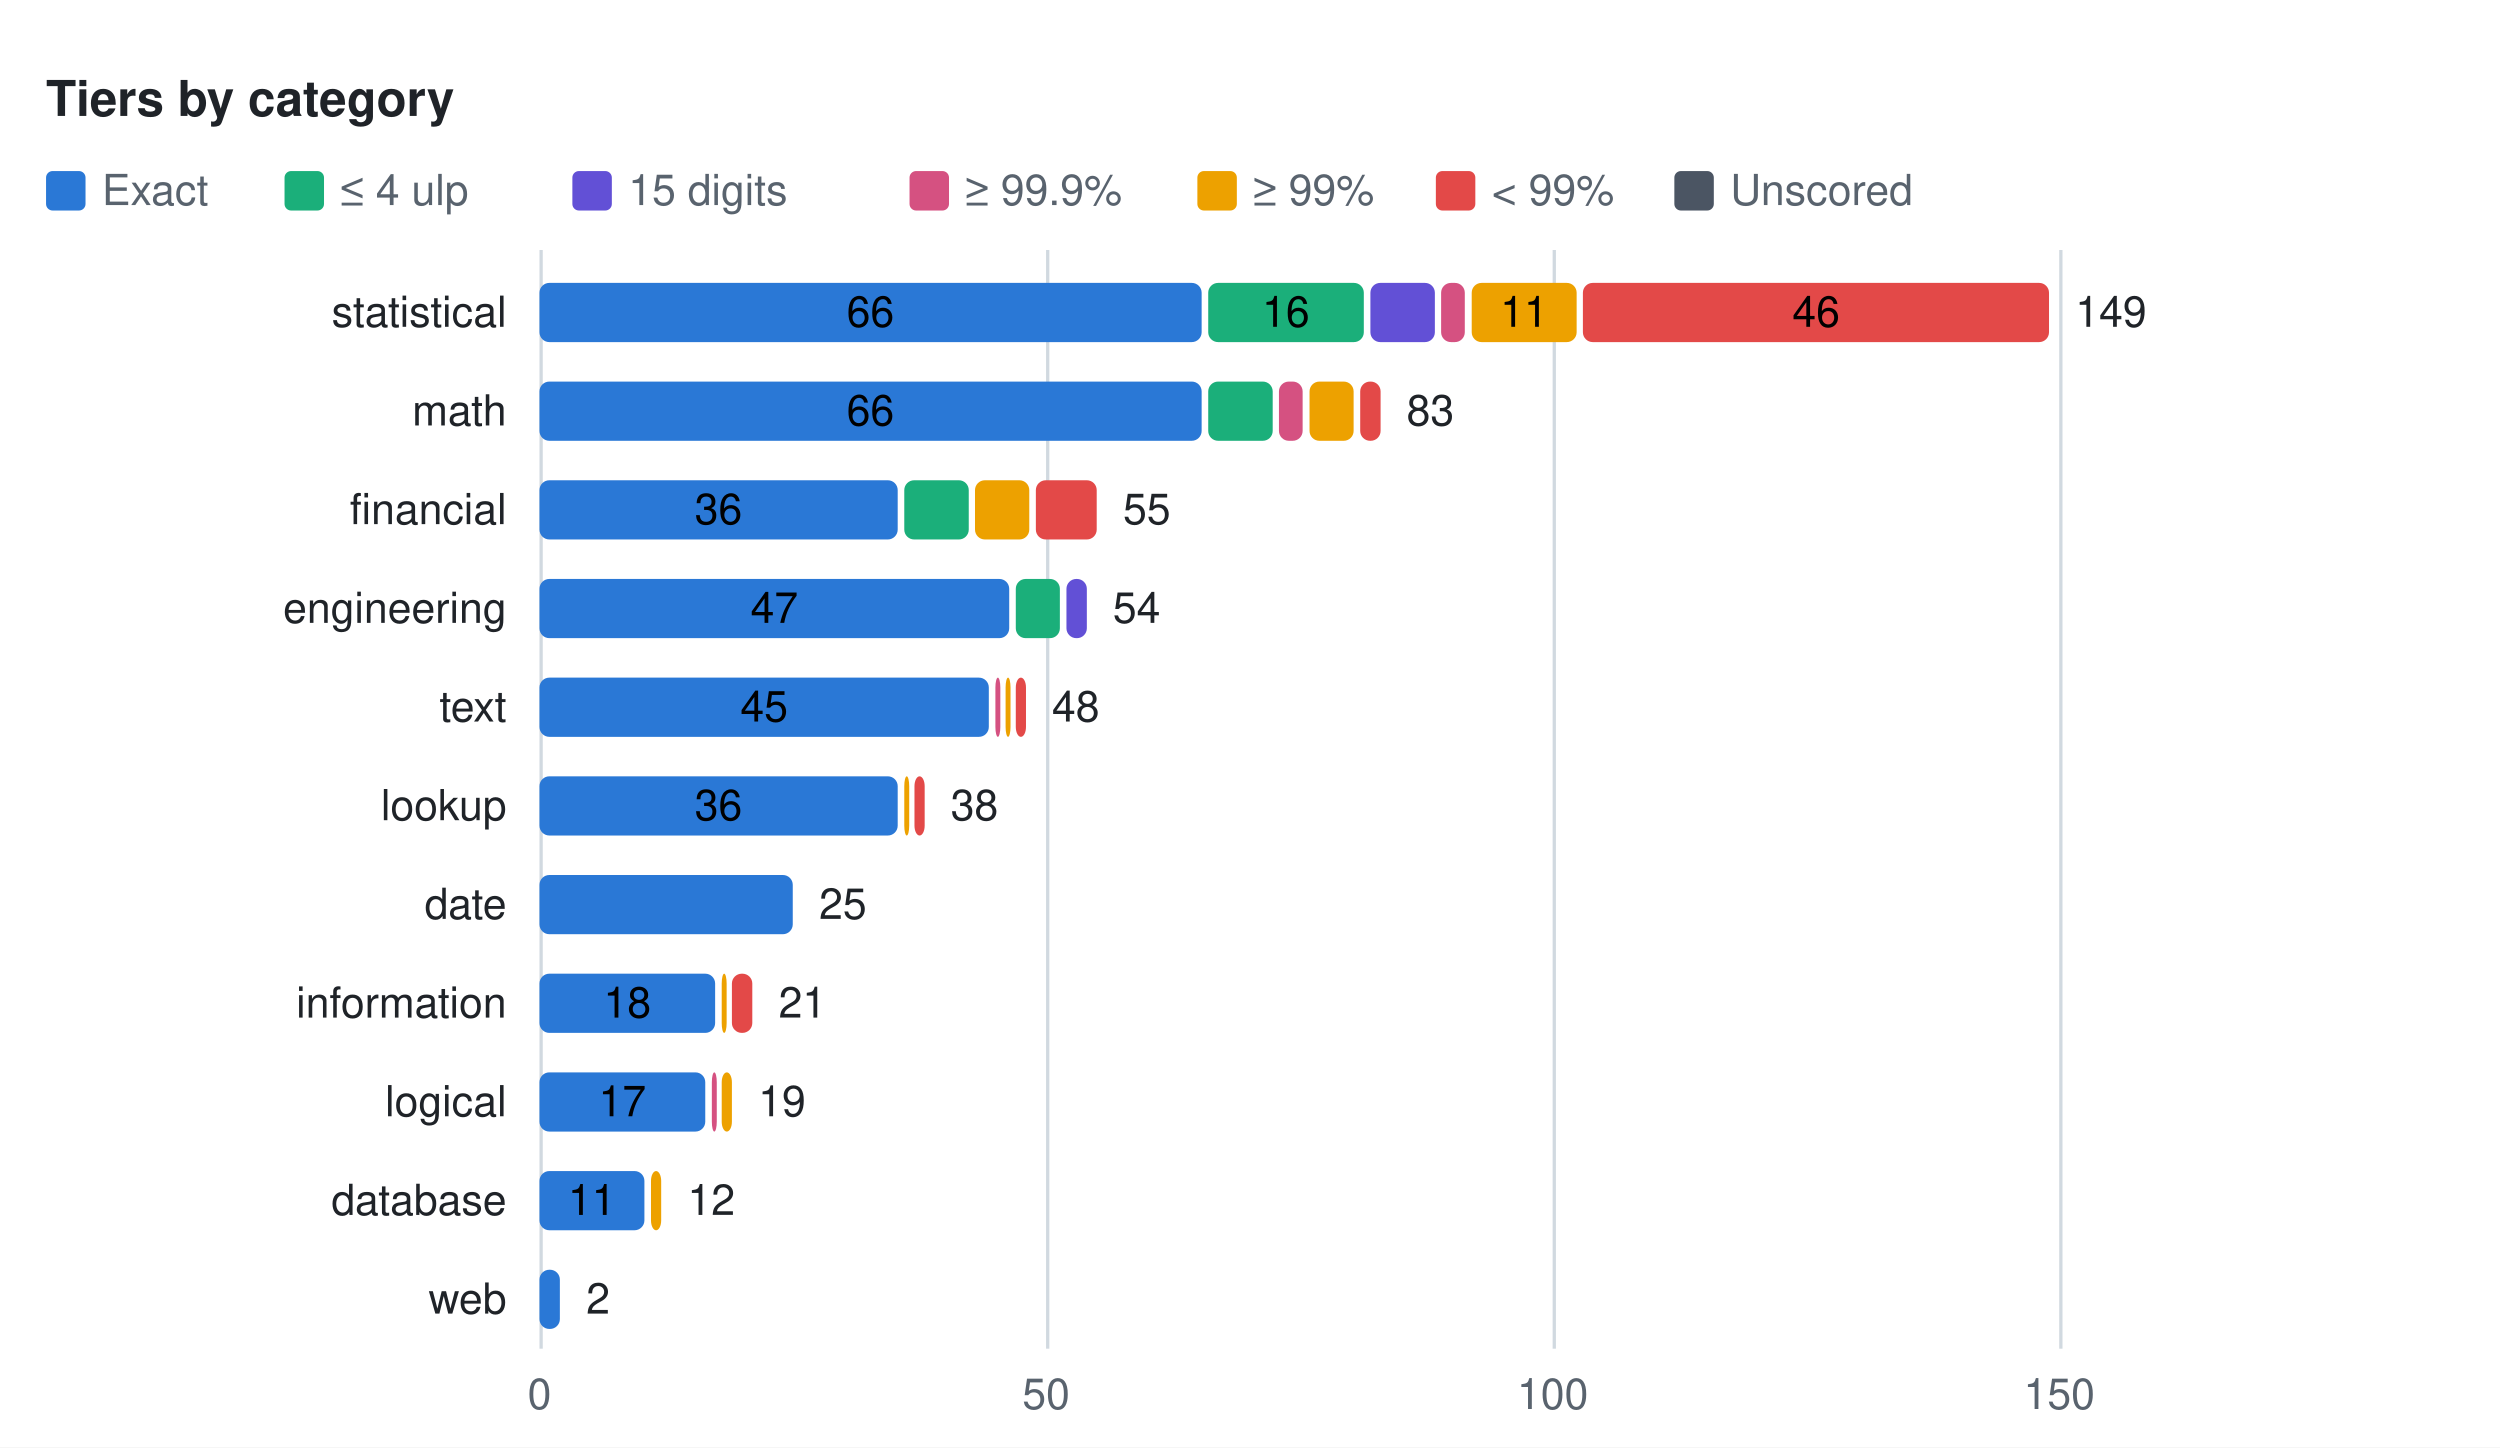
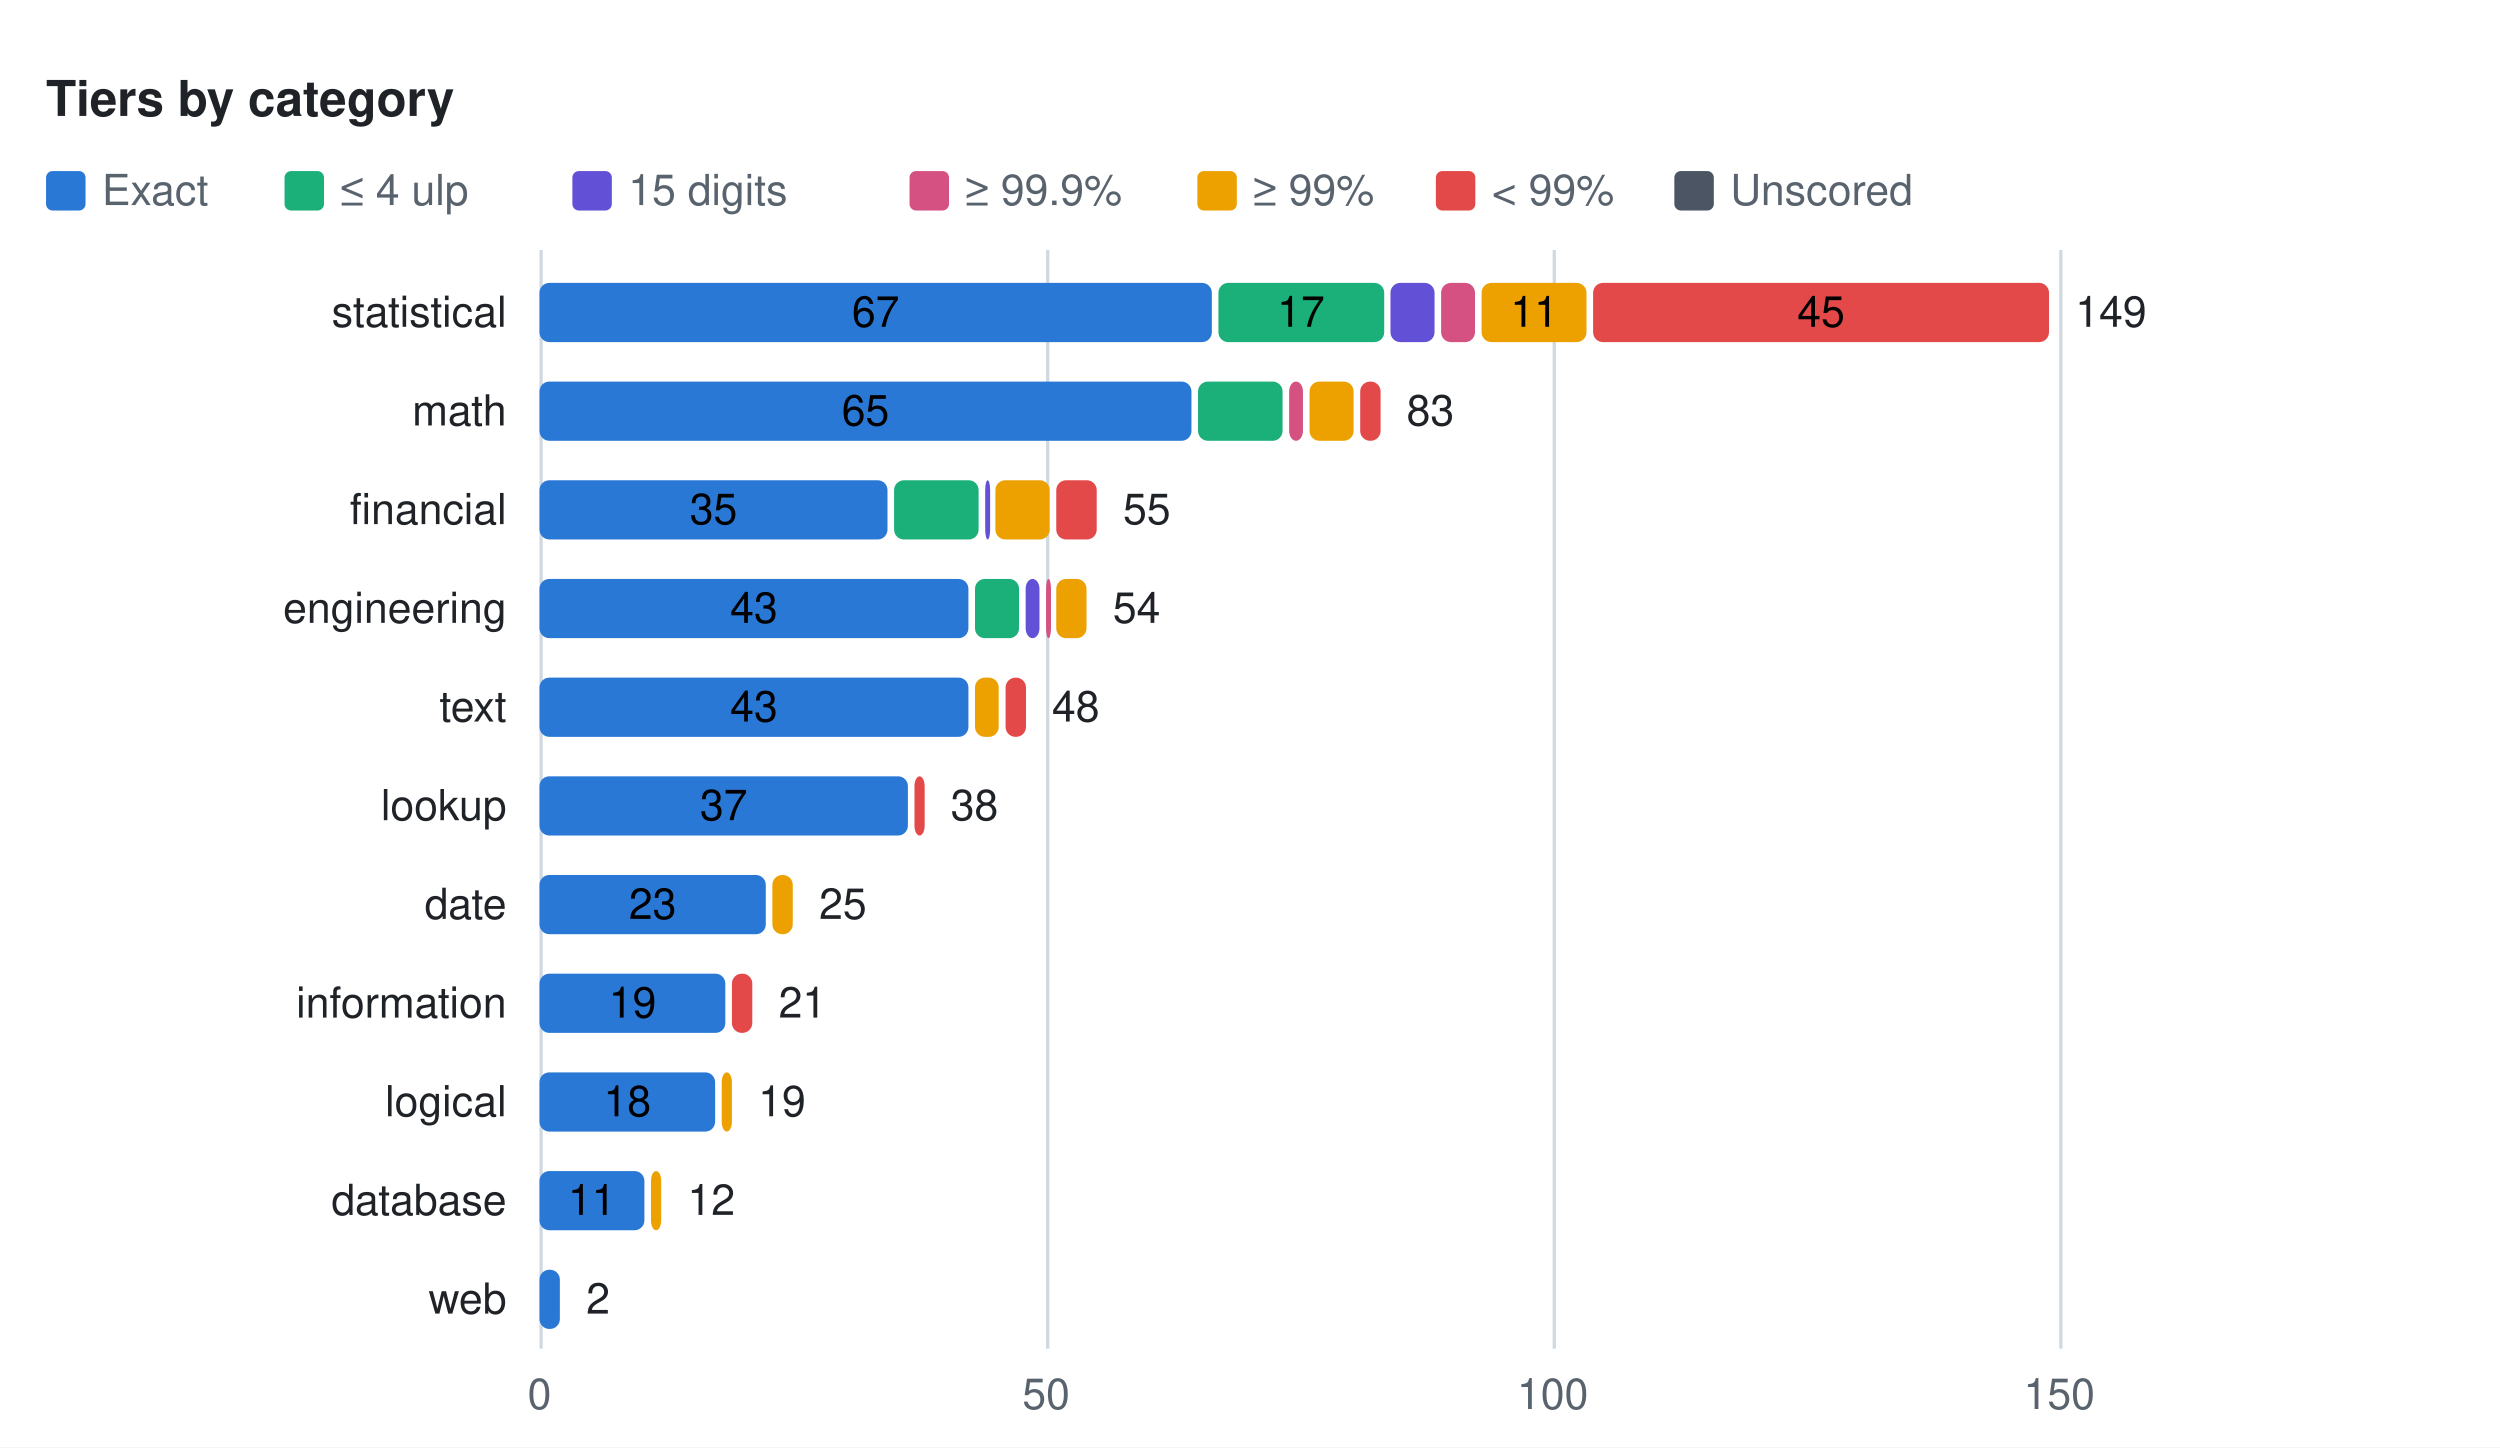
<svg xmlns="http://www.w3.org/2000/svg" width="760" height="440" viewBox="0 0 760 440" role="img" aria-labelledby="t d">
  <style>text{font-family:system-ui,-apple-system,'Segoe UI',Helvetica,Arial,sans-serif;font-size:13px}.title{font-size:15px;font-weight:600}.num{font-variant-numeric:tabular-nums}.bg{fill:#ffffff}.ink{fill:#1f2328}.muted{fill:#59636e}.grid{fill:#d1d9e0}.b-exact{fill:#2a78d6}.b-ulp4{fill:#1baf7a}.b-digits15{fill:#6250d6}.b-rate999{fill:#d55181}.b-rate99{fill:#eda100}.b-below99{fill:#e34948}.b-unscored{fill:#4b5563}.in-exact{fill:#000000}.in-ulp4{fill:#000000}.in-digits15{fill:#ffffff}.in-rate999{fill:#000000}.in-rate99{fill:#000000}.in-below99{fill:#000000}.in-unscored{fill:#ffffff}@media (prefers-color-scheme: dark){.bg{fill:#0d1117}.ink{fill:#f0f6fc}.muted{fill:#9198a1}.grid{fill:#3d444d}.b-exact{fill:#3987e5}.b-ulp4{fill:#199e70}.b-digits15{fill:#9085e9}.b-rate999{fill:#d55181}.b-rate99{fill:#c98500}.b-below99{fill:#d03f3f}.b-unscored{fill:#9ca3af}.in-exact{fill:#000000}.in-ulp4{fill:#000000}.in-digits15{fill:#000000}.in-rate999{fill:#000000}.in-rate99{fill:#000000}.in-below99{fill:#ffffff}.in-unscored{fill:#000000}}</style>
  <rect class="bg" fill="#ffffff" x="0" y="0" width="760" height="440" />
  <g transform="translate(14,14)">
    <text x="0.0" y="16.0" class="ink title" fill="#1f2328" text-anchor="start" dominant-baseline="middle">Tiers by category</text>
    <rect class="b-exact" fill="#2a78d6" x="0.0" y="38" width="12" height="12" rx="2" />
    <text x="17.0" y="44.0" class="muted" fill="#59636e" text-anchor="start" dominant-baseline="middle">Exact</text>
    <rect class="b-ulp4" fill="#1baf7a" x="72.5" y="38" width="12" height="12" rx="2" />
    <text x="89.5" y="44.0" class="muted" fill="#59636e" text-anchor="start" dominant-baseline="middle">≤ 4 ulp</text>
    <rect class="b-digits15" fill="#6250d6" x="160.0" y="38" width="12" height="12" rx="2" />
    <text x="177.0" y="44.0" class="muted" fill="#59636e" text-anchor="start" dominant-baseline="middle">15 digits</text>
    <rect class="b-rate999" fill="#d55181" x="262.5" y="38" width="12" height="12" rx="2" />
    <text x="279.5" y="44.0" class="muted" fill="#59636e" text-anchor="start" dominant-baseline="middle">≥ 99.9%</text>
    <rect class="b-rate99" fill="#eda100" x="350.0" y="38" width="12" height="12" rx="2" />
    <text x="367.0" y="44.0" class="muted" fill="#59636e" text-anchor="start" dominant-baseline="middle">≥ 99%</text>
    <rect class="b-below99" fill="#e34948" x="422.5" y="38" width="12" height="12" rx="2" />
    <text x="439.5" y="44.0" class="muted" fill="#59636e" text-anchor="start" dominant-baseline="middle">&lt; 99%</text>
    <rect class="b-unscored" fill="#4b5563" x="495.0" y="38" width="12" height="12" rx="2" />
    <text x="512.0" y="44.0" class="muted" fill="#59636e" text-anchor="start" dominant-baseline="middle">Unscored</text>
    <rect class="grid" fill="#d1d9e0" x="150.0" y="62" width="1" height="334" />
    <text x="150.0" y="410.0" class="muted num" fill="#59636e" text-anchor="middle" dominant-baseline="middle">0</text>
    <rect class="grid" fill="#d1d9e0" x="304.0" y="62" width="1" height="334" />
    <text x="304.0" y="410.0" class="muted num" fill="#59636e" text-anchor="middle" dominant-baseline="middle">50</text>
    <rect class="grid" fill="#d1d9e0" x="458.0" y="62" width="1" height="334" />
    <text x="458.0" y="410.0" class="muted num" fill="#59636e" text-anchor="middle" dominant-baseline="middle">100</text>
    <rect class="grid" fill="#d1d9e0" x="612.0" y="62" width="1" height="334" />
    <text x="612.0" y="410.0" class="muted num" fill="#59636e" text-anchor="middle" dominant-baseline="middle">150</text>
    <text x="140.0" y="81.0" class="ink" fill="#1f2328" text-anchor="end" dominant-baseline="middle">statistical</text>
-     <rect class="b-exact" fill="#2a78d6" x="150.0" y="72.0" width="201.3" height="18" rx="3" />
-     <text x="250.6" y="81.0" class="num in-exact" fill="#000000" text-anchor="middle" dominant-baseline="middle">66</text>
-     <rect class="b-ulp4" fill="#1baf7a" x="353.3" y="72.0" width="47.3" height="18" rx="3" />
-     <text x="376.9" y="81.0" class="num in-ulp4" fill="#000000" text-anchor="middle" dominant-baseline="middle">16</text>
-     <rect class="b-digits15" fill="#6250d6" x="402.6" y="72.0" width="19.6" height="18" rx="3" />
-     <rect class="b-rate999" fill="#d55181" x="424.1" y="72.0" width="7.2" height="18" rx="3" />
-     <rect class="b-rate99" fill="#eda100" x="433.4" y="72.0" width="31.9" height="18" rx="3" />
-     <text x="449.3" y="81.0" class="num in-rate99" fill="#000000" text-anchor="middle" dominant-baseline="middle">11</text>
-     <rect class="b-below99" fill="#e34948" x="467.2" y="72.0" width="141.7" height="18" rx="3" />
-     <text x="538.1" y="81.0" class="num in-below99" fill="#000000" text-anchor="middle" dominant-baseline="middle">46</text>
+     <rect class="b-exact" fill="#2a78d6" x="150.0" y="72.0" width="204.4" height="18" rx="3" />
+     <text x="252.2" y="81.0" class="num in-exact" fill="#000000" text-anchor="middle" dominant-baseline="middle">67</text>
+     <rect class="b-ulp4" fill="#1baf7a" x="356.4" y="72.0" width="50.4" height="18" rx="3" />
+     <text x="381.5" y="81.0" class="num in-ulp4" fill="#000000" text-anchor="middle" dominant-baseline="middle">17</text>
+     <rect class="b-digits15" fill="#6250d6" x="408.7" y="72.0" width="13.4" height="18" rx="3" />
+     <rect class="b-rate999" fill="#d55181" x="424.1" y="72.0" width="10.3" height="18" rx="3" />
+     <rect class="b-rate99" fill="#eda100" x="436.4" y="72.0" width="31.9" height="18" rx="3" />
+     <text x="452.4" y="81.0" class="num in-rate99" fill="#000000" text-anchor="middle" dominant-baseline="middle">11</text>
+     <rect class="b-below99" fill="#e34948" x="470.3" y="72.0" width="138.6" height="18" rx="3" />
+     <text x="539.6" y="81.0" class="num in-below99" fill="#000000" text-anchor="middle" dominant-baseline="middle">45</text>
    <text x="616.9" y="81.0" class="ink num" fill="#1f2328" text-anchor="start" dominant-baseline="middle">149</text>
    <text x="140.0" y="111.0" class="ink" fill="#1f2328" text-anchor="end" dominant-baseline="middle">math</text>
-     <rect class="b-exact" fill="#2a78d6" x="150.0" y="102.0" width="201.3" height="18" rx="3" />
-     <text x="250.6" y="111.0" class="num in-exact" fill="#000000" text-anchor="middle" dominant-baseline="middle">66</text>
-     <rect class="b-ulp4" fill="#1baf7a" x="353.3" y="102.0" width="19.6" height="18" rx="3" />
-     <rect class="b-rate999" fill="#d55181" x="374.8" y="102.0" width="7.2" height="18" rx="3" />
+     <rect class="b-exact" fill="#2a78d6" x="150.0" y="102.0" width="198.2" height="18" rx="3" />
+     <text x="249.1" y="111.0" class="num in-exact" fill="#000000" text-anchor="middle" dominant-baseline="middle">65</text>
+     <rect class="b-ulp4" fill="#1baf7a" x="350.2" y="102.0" width="25.7" height="18" rx="3" />
+     <rect class="b-rate999" fill="#d55181" x="377.9" y="102.0" width="4.2" height="18" rx="3" />
    <rect class="b-rate99" fill="#eda100" x="384.1" y="102.0" width="13.4" height="18" rx="3" />
    <rect class="b-below99" fill="#e34948" x="399.5" y="102.0" width="6.2" height="18" rx="3" />
    <text x="413.6" y="111.0" class="ink num" fill="#1f2328" text-anchor="start" dominant-baseline="middle">83</text>
    <text x="140.0" y="141.0" class="ink" fill="#1f2328" text-anchor="end" dominant-baseline="middle">financial</text>
-     <rect class="b-exact" fill="#2a78d6" x="150.0" y="132.0" width="108.9" height="18" rx="3" />
-     <text x="204.4" y="141.0" class="num in-exact" fill="#000000" text-anchor="middle" dominant-baseline="middle">36</text>
-     <rect class="b-ulp4" fill="#1baf7a" x="260.9" y="132.0" width="19.6" height="18" rx="3" />
-     <rect class="b-rate99" fill="#eda100" x="282.4" y="132.0" width="16.5" height="18" rx="3" />
-     <rect class="b-below99" fill="#e34948" x="300.9" y="132.0" width="18.5" height="18" rx="3" />
+     <rect class="b-exact" fill="#2a78d6" x="150.0" y="132.0" width="105.8" height="18" rx="3" />
+     <text x="202.9" y="141.0" class="num in-exact" fill="#000000" text-anchor="middle" dominant-baseline="middle">35</text>
+     <rect class="b-ulp4" fill="#1baf7a" x="257.8" y="132.0" width="25.7" height="18" rx="3" />
+     <rect class="b-digits15" fill="#6250d6" x="285.5" y="132.0" width="1.5" height="18" rx="3" />
+     <rect class="b-rate99" fill="#eda100" x="288.6" y="132.0" width="16.5" height="18" rx="3" />
+     <rect class="b-below99" fill="#e34948" x="307.1" y="132.0" width="12.3" height="18" rx="3" />
    <text x="327.4" y="141.0" class="ink num" fill="#1f2328" text-anchor="start" dominant-baseline="middle">55</text>
    <text x="140.0" y="171.0" class="ink" fill="#1f2328" text-anchor="end" dominant-baseline="middle">engineering</text>
-     <rect class="b-exact" fill="#2a78d6" x="150.0" y="162.0" width="142.8" height="18" rx="3" />
-     <text x="221.4" y="171.0" class="num in-exact" fill="#000000" text-anchor="middle" dominant-baseline="middle">47</text>
-     <rect class="b-ulp4" fill="#1baf7a" x="294.8" y="162.0" width="13.4" height="18" rx="3" />
-     <rect class="b-digits15" fill="#6250d6" x="310.2" y="162.0" width="6.2" height="18" rx="3" />
+     <rect class="b-exact" fill="#2a78d6" x="150.0" y="162.0" width="130.4" height="18" rx="3" />
+     <text x="215.2" y="171.0" class="num in-exact" fill="#000000" text-anchor="middle" dominant-baseline="middle">43</text>
+     <rect class="b-ulp4" fill="#1baf7a" x="282.4" y="162.0" width="13.4" height="18" rx="3" />
+     <rect class="b-digits15" fill="#6250d6" x="297.8" y="162.0" width="4.2" height="18" rx="3" />
+     <rect class="b-rate999" fill="#d55181" x="304.0" y="162.0" width="1.5" height="18" rx="3" />
+     <rect class="b-rate99" fill="#eda100" x="307.1" y="162.0" width="9.2" height="18" rx="3" />
    <text x="324.3" y="171.0" class="ink num" fill="#1f2328" text-anchor="start" dominant-baseline="middle">54</text>
    <text x="140.0" y="201.0" class="ink" fill="#1f2328" text-anchor="end" dominant-baseline="middle">text</text>
-     <rect class="b-exact" fill="#2a78d6" x="150.0" y="192.0" width="136.6" height="18" rx="3" />
-     <text x="218.3" y="201.0" class="num in-exact" fill="#000000" text-anchor="middle" dominant-baseline="middle">45</text>
-     <rect class="b-rate999" fill="#d55181" x="288.6" y="192.0" width="1.5" height="18" rx="3" />
-     <rect class="b-rate99" fill="#eda100" x="291.7" y="192.0" width="1.5" height="18" rx="3" />
-     <rect class="b-below99" fill="#e34948" x="294.8" y="192.0" width="3.1" height="18" rx="3" />
+     <rect class="b-exact" fill="#2a78d6" x="150.0" y="192.0" width="130.4" height="18" rx="3" />
+     <text x="215.2" y="201.0" class="num in-exact" fill="#000000" text-anchor="middle" dominant-baseline="middle">43</text>
+     <rect class="b-rate99" fill="#eda100" x="282.4" y="192.0" width="7.2" height="18" rx="3" />
+     <rect class="b-below99" fill="#e34948" x="291.7" y="192.0" width="6.2" height="18" rx="3" />
    <text x="305.8" y="201.0" class="ink num" fill="#1f2328" text-anchor="start" dominant-baseline="middle">48</text>
    <text x="140.0" y="231.0" class="ink" fill="#1f2328" text-anchor="end" dominant-baseline="middle">lookup</text>
-     <rect class="b-exact" fill="#2a78d6" x="150.0" y="222.0" width="108.9" height="18" rx="3" />
-     <text x="204.4" y="231.0" class="num in-exact" fill="#000000" text-anchor="middle" dominant-baseline="middle">36</text>
-     <rect class="b-rate99" fill="#eda100" x="260.9" y="222.0" width="1.5" height="18" rx="3" />
+     <rect class="b-exact" fill="#2a78d6" x="150.0" y="222.0" width="112.0" height="18" rx="3" />
+     <text x="206.0" y="231.0" class="num in-exact" fill="#000000" text-anchor="middle" dominant-baseline="middle">37</text>
    <rect class="b-below99" fill="#e34948" x="264.0" y="222.0" width="3.1" height="18" rx="3" />
    <text x="275.0" y="231.0" class="ink num" fill="#1f2328" text-anchor="start" dominant-baseline="middle">38</text>
    <text x="140.0" y="261.0" class="ink" fill="#1f2328" text-anchor="end" dominant-baseline="middle">date</text>
-     <rect class="b-exact" fill="#2a78d6" x="150.0" y="252.0" width="77.0" height="18" rx="3" />
+     <rect class="b-exact" fill="#2a78d6" x="150.0" y="252.0" width="68.8" height="18" rx="3" />
+     <text x="184.4" y="261.0" class="num in-exact" fill="#000000" text-anchor="middle" dominant-baseline="middle">23</text>
+     <rect class="b-rate99" fill="#eda100" x="220.8" y="252.0" width="6.2" height="18" rx="3" />
    <text x="235.0" y="261.0" class="ink num" fill="#1f2328" text-anchor="start" dominant-baseline="middle">25</text>
    <text x="140.0" y="291.0" class="ink" fill="#1f2328" text-anchor="end" dominant-baseline="middle">information</text>
-     <rect class="b-exact" fill="#2a78d6" x="150.0" y="282.0" width="53.4" height="18" rx="3" />
-     <text x="176.7" y="291.0" class="num in-exact" fill="#000000" text-anchor="middle" dominant-baseline="middle">18</text>
-     <rect class="b-rate99" fill="#eda100" x="205.4" y="282.0" width="1.5" height="18" rx="3" />
+     <rect class="b-exact" fill="#2a78d6" x="150.0" y="282.0" width="56.5" height="18" rx="3" />
+     <text x="178.3" y="291.0" class="num in-exact" fill="#000000" text-anchor="middle" dominant-baseline="middle">19</text>
    <rect class="b-below99" fill="#e34948" x="208.5" y="282.0" width="6.2" height="18" rx="3" />
    <text x="222.7" y="291.0" class="ink num" fill="#1f2328" text-anchor="start" dominant-baseline="middle">21</text>
    <text x="140.0" y="321.0" class="ink" fill="#1f2328" text-anchor="end" dominant-baseline="middle">logical</text>
-     <rect class="b-exact" fill="#2a78d6" x="150.0" y="312.0" width="50.4" height="18" rx="3" />
-     <text x="175.2" y="321.0" class="num in-exact" fill="#000000" text-anchor="middle" dominant-baseline="middle">17</text>
-     <rect class="b-rate999" fill="#d55181" x="202.4" y="312.0" width="1.5" height="18" rx="3" />
+     <rect class="b-exact" fill="#2a78d6" x="150.0" y="312.0" width="53.4" height="18" rx="3" />
+     <text x="176.7" y="321.0" class="num in-exact" fill="#000000" text-anchor="middle" dominant-baseline="middle">18</text>
    <rect class="b-rate99" fill="#eda100" x="205.4" y="312.0" width="3.1" height="18" rx="3" />
    <text x="216.5" y="321.0" class="ink num" fill="#1f2328" text-anchor="start" dominant-baseline="middle">19</text>
    <text x="140.0" y="351.0" class="ink" fill="#1f2328" text-anchor="end" dominant-baseline="middle">database</text>
    <rect class="b-exact" fill="#2a78d6" x="150.0" y="342.0" width="31.9" height="18" rx="3" />
    <text x="165.9" y="351.0" class="num in-exact" fill="#000000" text-anchor="middle" dominant-baseline="middle">11</text>
    <rect class="b-rate99" fill="#eda100" x="183.9" y="342.0" width="3.1" height="18" rx="3" />
    <text x="195.0" y="351.0" class="ink num" fill="#1f2328" text-anchor="start" dominant-baseline="middle">12</text>
    <text x="140.0" y="381.0" class="ink" fill="#1f2328" text-anchor="end" dominant-baseline="middle">web</text>
    <rect class="b-exact" fill="#2a78d6" x="150.0" y="372.0" width="6.2" height="18" rx="3" />
    <text x="164.2" y="381.0" class="ink num" fill="#1f2328" text-anchor="start" dominant-baseline="middle">2</text>
  </g>
</svg>
